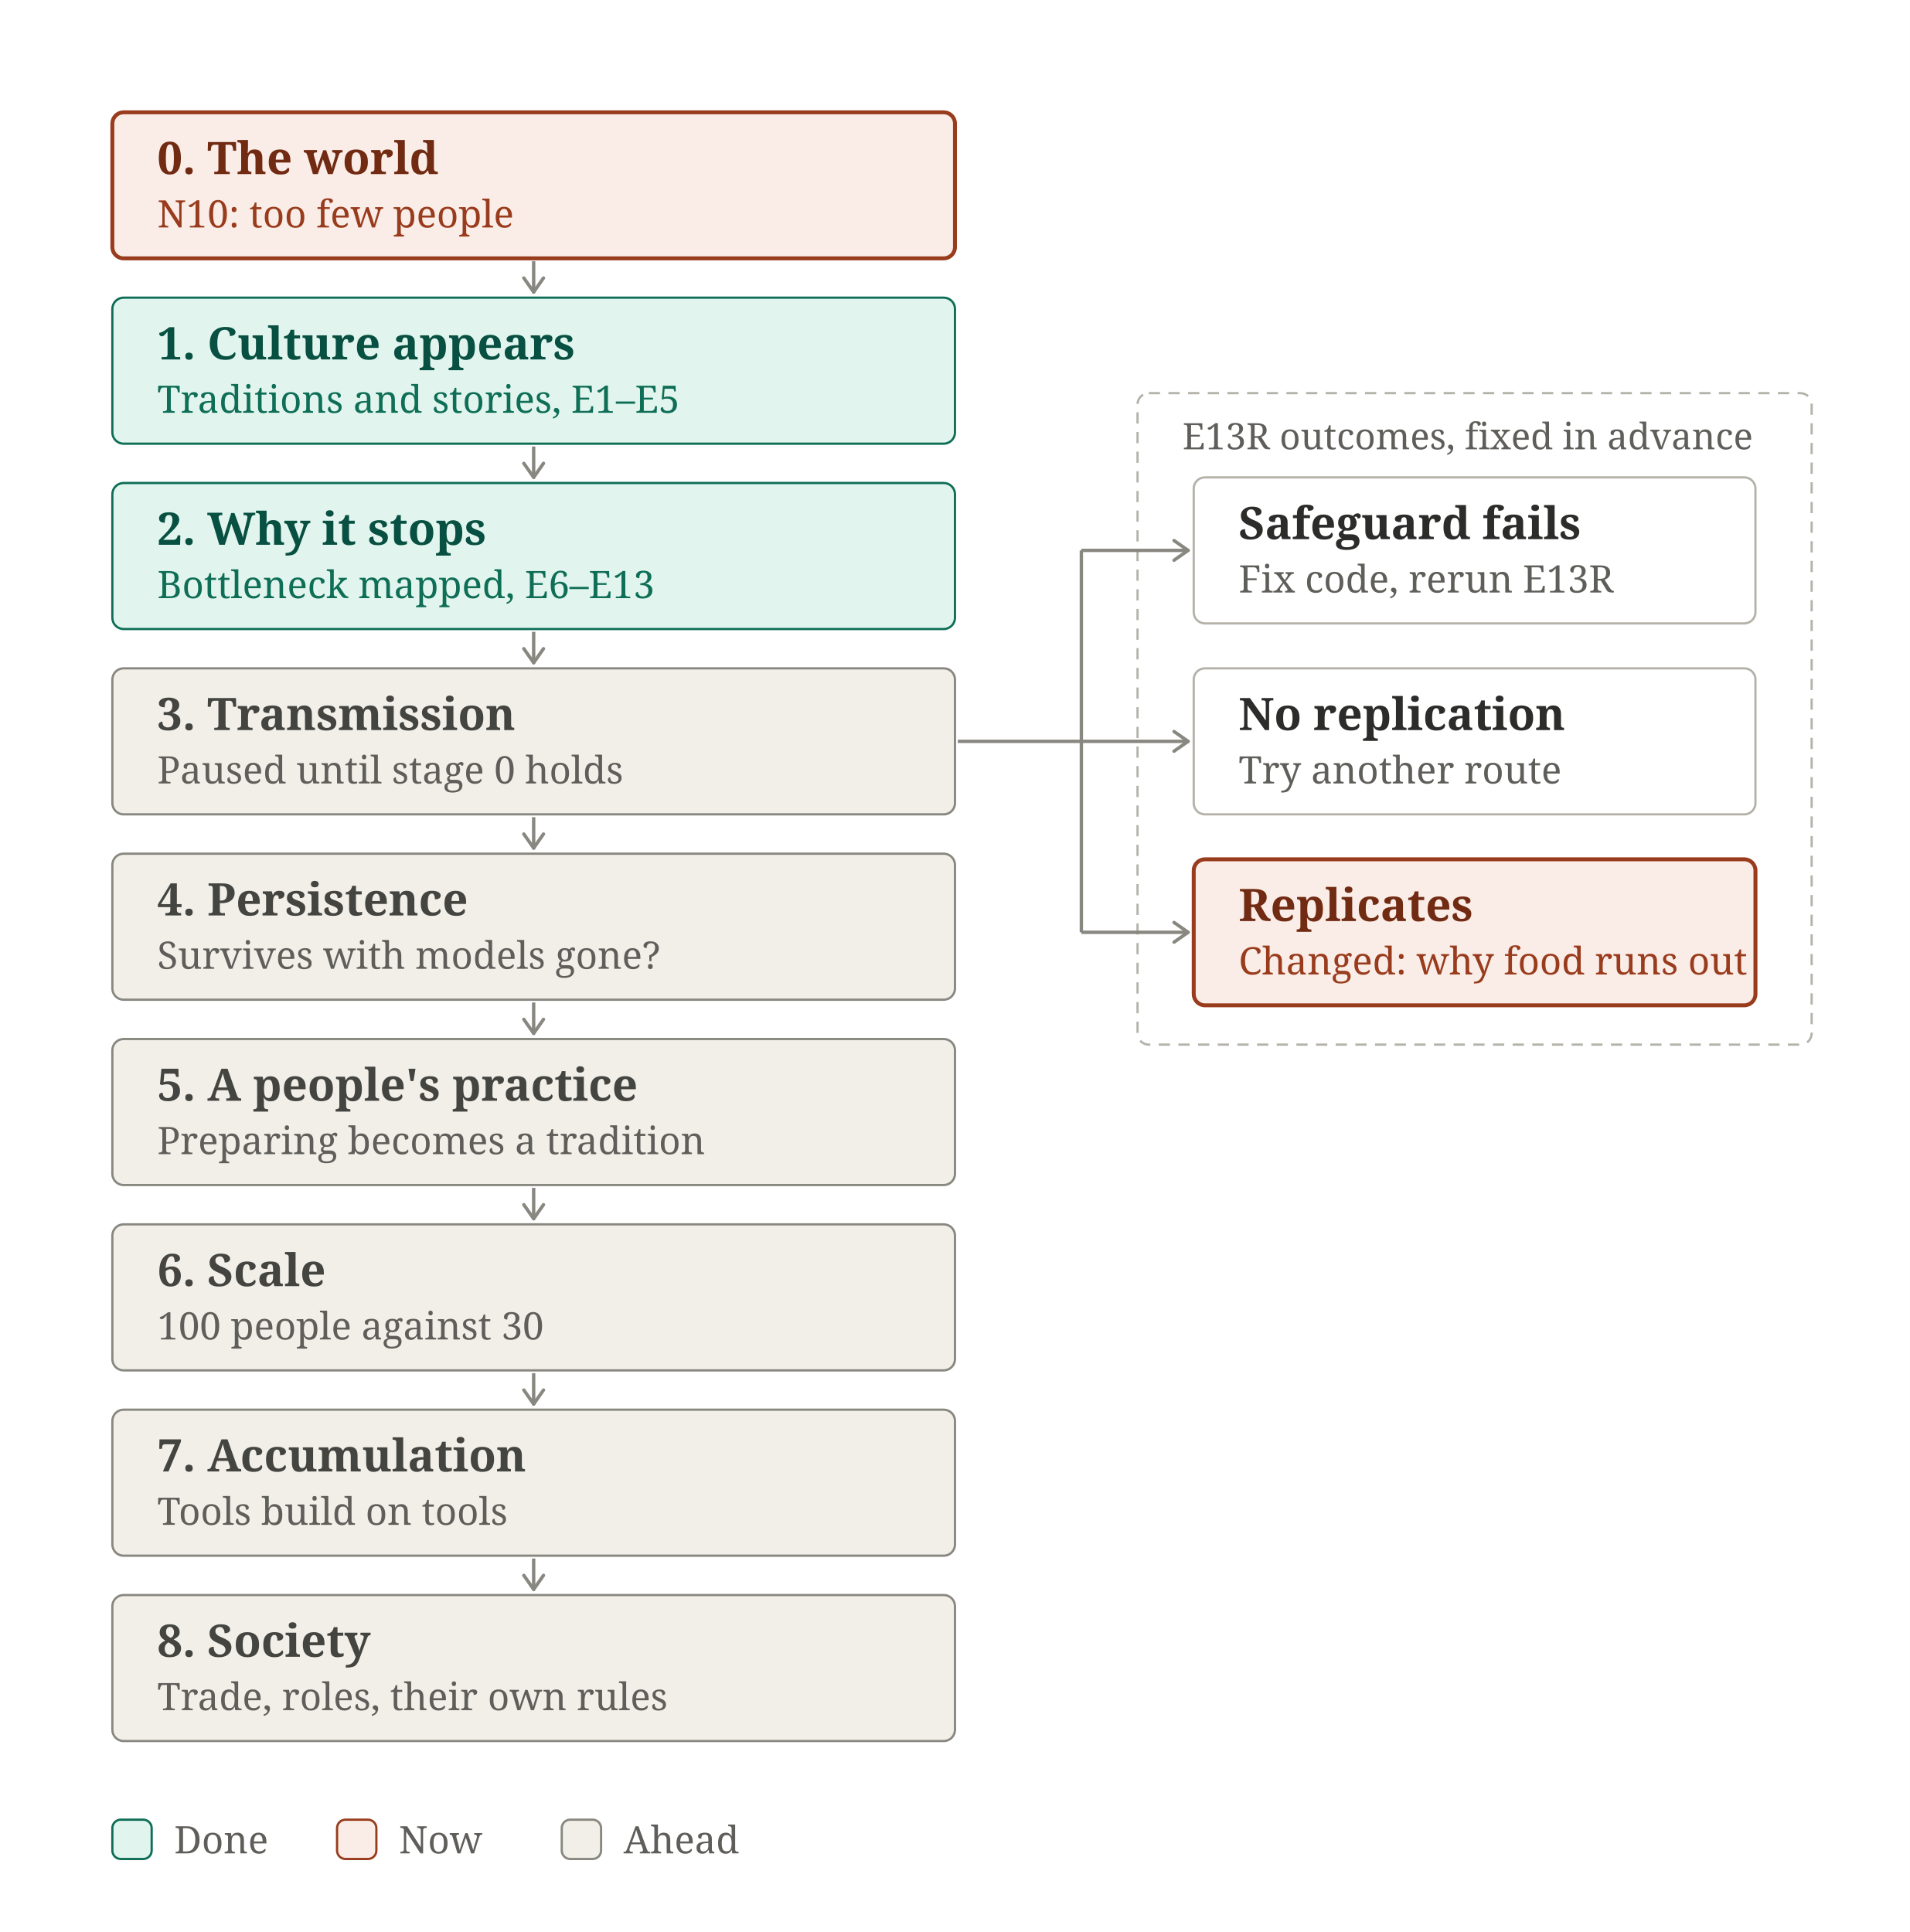
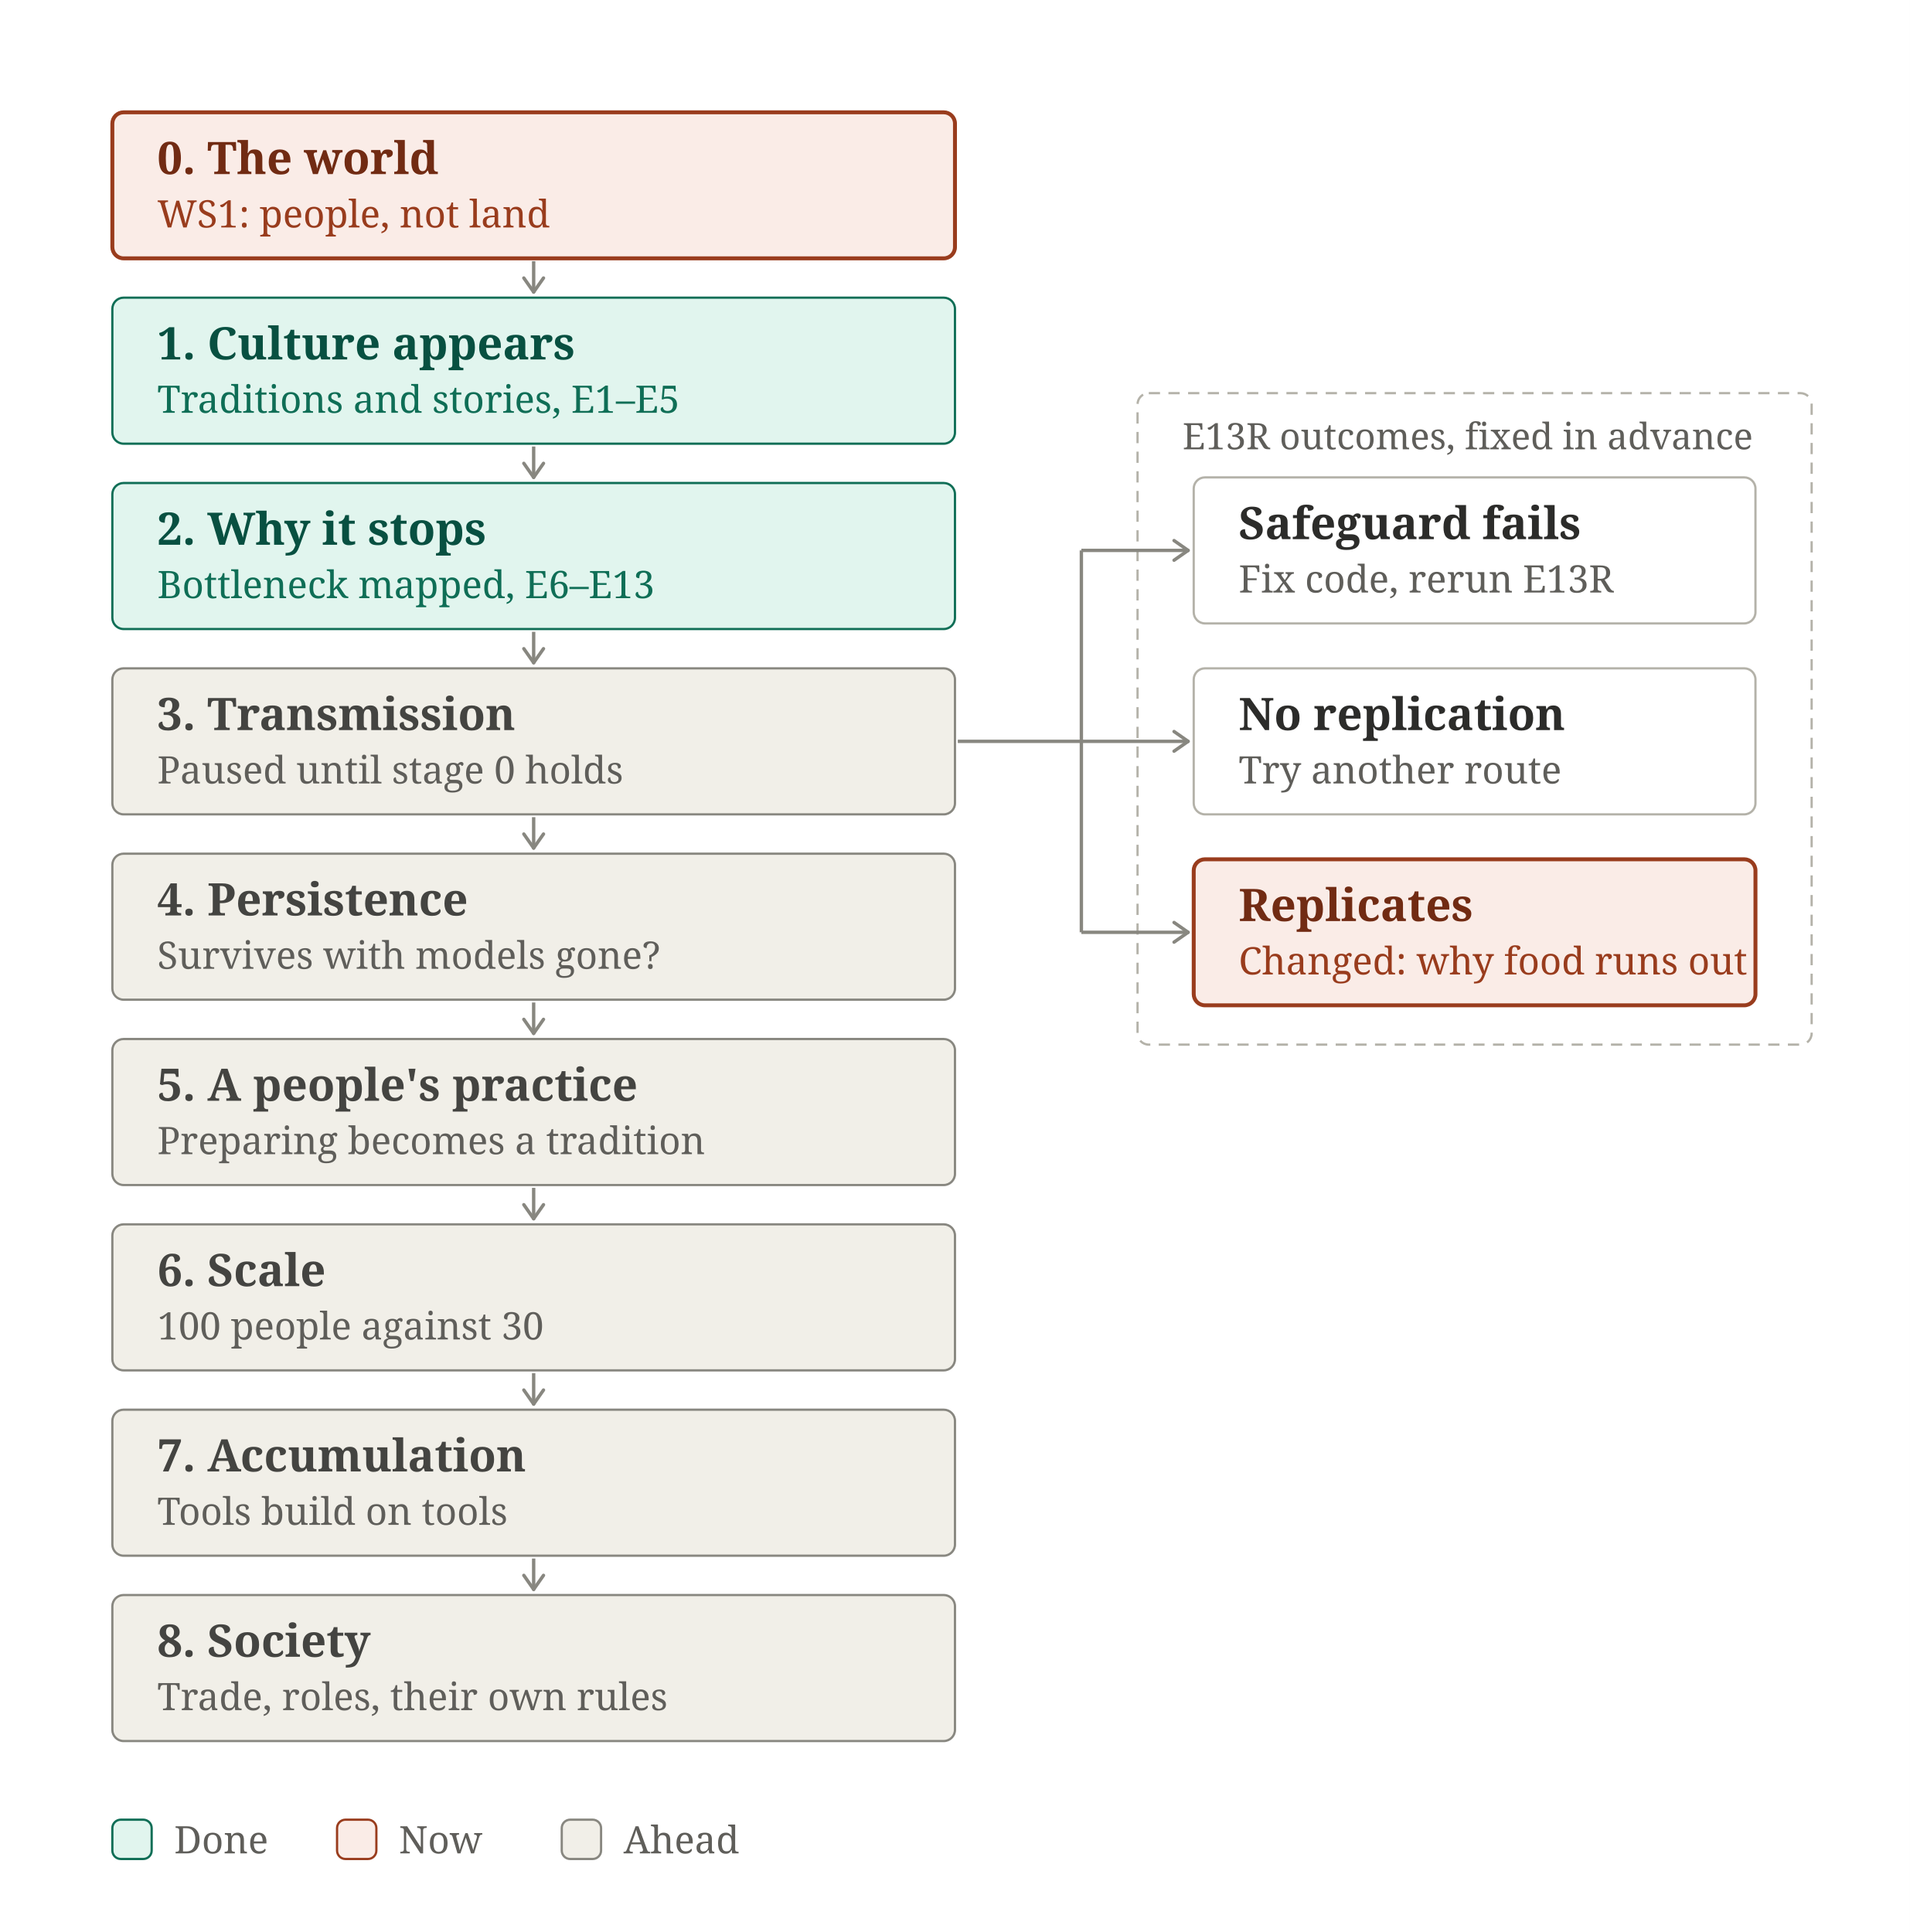
<svg xmlns="http://www.w3.org/2000/svg" width="680" height="688" viewBox="0 0 680 688" font-family="Garamond, Georgia, serif" role="img">
  <rect width="680" height="688" fill="#FFFFFF" />
  <rect x="405" y="140" width="240" height="232" rx="4" fill="none" stroke="#B4B2A9" stroke-width="0.8" stroke-dasharray="4 3" />
  <text x="421" y="160" font-size="13" fill="#5F5E5A">E13R outcomes, fixed in advance</text>
  <line x1="190" y1="93" x2="190" y2="104" stroke="#888780" stroke-width="1.2" />
  <line x1="186.5" y1="99.0" x2="190" y2="104" stroke="#888780" stroke-width="1.2" stroke-linecap="round" />
  <line x1="193.5" y1="99.0" x2="190" y2="104" stroke="#888780" stroke-width="1.2" stroke-linecap="round" />
  <line x1="190" y1="159" x2="190" y2="170" stroke="#888780" stroke-width="1.2" />
  <line x1="186.5" y1="165.0" x2="190" y2="170" stroke="#888780" stroke-width="1.2" stroke-linecap="round" />
  <line x1="193.5" y1="165.0" x2="190" y2="170" stroke="#888780" stroke-width="1.2" stroke-linecap="round" />
  <line x1="190" y1="225" x2="190" y2="236" stroke="#888780" stroke-width="1.2" />
  <line x1="186.5" y1="231.0" x2="190" y2="236" stroke="#888780" stroke-width="1.2" stroke-linecap="round" />
  <line x1="193.5" y1="231.0" x2="190" y2="236" stroke="#888780" stroke-width="1.2" stroke-linecap="round" />
  <line x1="190" y1="291" x2="190" y2="302" stroke="#888780" stroke-width="1.2" />
  <line x1="186.5" y1="297.0" x2="190" y2="302" stroke="#888780" stroke-width="1.2" stroke-linecap="round" />
  <line x1="193.5" y1="297.0" x2="190" y2="302" stroke="#888780" stroke-width="1.2" stroke-linecap="round" />
  <line x1="190" y1="357" x2="190" y2="368" stroke="#888780" stroke-width="1.2" />
  <line x1="186.5" y1="363.0" x2="190" y2="368" stroke="#888780" stroke-width="1.2" stroke-linecap="round" />
  <line x1="193.5" y1="363.0" x2="190" y2="368" stroke="#888780" stroke-width="1.2" stroke-linecap="round" />
  <line x1="190" y1="423" x2="190" y2="434" stroke="#888780" stroke-width="1.2" />
  <line x1="186.5" y1="429.0" x2="190" y2="434" stroke="#888780" stroke-width="1.2" stroke-linecap="round" />
  <line x1="193.5" y1="429.0" x2="190" y2="434" stroke="#888780" stroke-width="1.2" stroke-linecap="round" />
  <line x1="190" y1="489" x2="190" y2="500" stroke="#888780" stroke-width="1.2" />
  <line x1="186.5" y1="495.0" x2="190" y2="500" stroke="#888780" stroke-width="1.2" stroke-linecap="round" />
  <line x1="193.5" y1="495.0" x2="190" y2="500" stroke="#888780" stroke-width="1.2" stroke-linecap="round" />
  <line x1="190" y1="555" x2="190" y2="566" stroke="#888780" stroke-width="1.2" />
  <line x1="186.5" y1="561.0" x2="190" y2="566" stroke="#888780" stroke-width="1.2" stroke-linecap="round" />
  <line x1="193.5" y1="561.0" x2="190" y2="566" stroke="#888780" stroke-width="1.2" stroke-linecap="round" />
  <line x1="341" y1="264" x2="385" y2="264" stroke="#888780" stroke-width="1.2" />
  <line x1="385" y1="196" x2="385" y2="332" stroke="#888780" stroke-width="1.2" />
  <line x1="385" y1="196" x2="423" y2="196" stroke="#888780" stroke-width="1.2" />
  <line x1="418.0" y1="199.5" x2="423" y2="196" stroke="#888780" stroke-width="1.2" stroke-linecap="round" />
  <line x1="418.0" y1="192.5" x2="423" y2="196" stroke="#888780" stroke-width="1.2" stroke-linecap="round" />
  <line x1="385" y1="264" x2="423" y2="264" stroke="#888780" stroke-width="1.2" />
  <line x1="418.0" y1="267.5" x2="423" y2="264" stroke="#888780" stroke-width="1.2" stroke-linecap="round" />
  <line x1="418.0" y1="260.5" x2="423" y2="264" stroke="#888780" stroke-width="1.2" stroke-linecap="round" />
  <line x1="385" y1="332" x2="423" y2="332" stroke="#888780" stroke-width="1.2" />
  <line x1="418.0" y1="335.5" x2="423" y2="332" stroke="#888780" stroke-width="1.2" stroke-linecap="round" />
  <line x1="418.0" y1="328.5" x2="423" y2="332" stroke="#888780" stroke-width="1.2" stroke-linecap="round" />
  <rect x="40" y="40" width="300" height="52" rx="4" fill="#FAECE7" stroke="#993C1D" stroke-width="1.4" />
  <text x="56" y="62" font-size="16" font-weight="bold" fill="#712B13">0. The world</text>
-   <text x="56" y="81" font-size="13.5" fill="#993C1D">N10: too few people</text>
+   <text x="56" y="81" font-size="13.5" fill="#993C1D">WS1: people, not land</text>
  <rect x="40" y="106" width="300" height="52" rx="4" fill="#E1F5EE" stroke="#0F6E56" stroke-width="0.8" />
  <text x="56" y="128" font-size="16" font-weight="bold" fill="#085041">1. Culture appears</text>
  <text x="56" y="147" font-size="13.5" fill="#0F6E56">Traditions and stories, E1–E5</text>
  <rect x="40" y="172" width="300" height="52" rx="4" fill="#E1F5EE" stroke="#0F6E56" stroke-width="0.8" />
  <text x="56" y="194" font-size="16" font-weight="bold" fill="#085041">2. Why it stops</text>
  <text x="56" y="213" font-size="13.5" fill="#0F6E56">Bottleneck mapped, E6–E13</text>
  <rect x="40" y="238" width="300" height="52" rx="4" fill="#F1EFE8" stroke="#888780" stroke-width="0.8" />
  <text x="56" y="260" font-size="16" font-weight="bold" fill="#444441">3. Transmission</text>
  <text x="56" y="279" font-size="13.5" fill="#5F5E5A">Paused until stage 0 holds</text>
  <rect x="40" y="304" width="300" height="52" rx="4" fill="#F1EFE8" stroke="#888780" stroke-width="0.8" />
  <text x="56" y="326" font-size="16" font-weight="bold" fill="#444441">4. Persistence</text>
  <text x="56" y="345" font-size="13.5" fill="#5F5E5A">Survives with models gone?</text>
  <rect x="40" y="370" width="300" height="52" rx="4" fill="#F1EFE8" stroke="#888780" stroke-width="0.8" />
  <text x="56" y="392" font-size="16" font-weight="bold" fill="#444441">5. A people's practice</text>
  <text x="56" y="411" font-size="13.5" fill="#5F5E5A">Preparing becomes a tradition</text>
  <rect x="40" y="436" width="300" height="52" rx="4" fill="#F1EFE8" stroke="#888780" stroke-width="0.8" />
  <text x="56" y="458" font-size="16" font-weight="bold" fill="#444441">6. Scale</text>
  <text x="56" y="477" font-size="13.5" fill="#5F5E5A">100 people against 30</text>
  <rect x="40" y="502" width="300" height="52" rx="4" fill="#F1EFE8" stroke="#888780" stroke-width="0.8" />
  <text x="56" y="524" font-size="16" font-weight="bold" fill="#444441">7. Accumulation</text>
  <text x="56" y="543" font-size="13.5" fill="#5F5E5A">Tools build on tools</text>
  <rect x="40" y="568" width="300" height="52" rx="4" fill="#F1EFE8" stroke="#888780" stroke-width="0.8" />
  <text x="56" y="590" font-size="16" font-weight="bold" fill="#444441">8. Society</text>
  <text x="56" y="609" font-size="13.5" fill="#5F5E5A">Trade, roles, their own rules</text>
  <rect x="425" y="170" width="200" height="52" rx="4" fill="#FFFFFF" stroke="#B4B2A9" stroke-width="0.8" />
  <text x="441" y="192" font-size="16" font-weight="bold" fill="#2C2C2A">Safeguard fails</text>
  <text x="441" y="211" font-size="13.5" fill="#5F5E5A">Fix code, rerun E13R</text>
  <rect x="425" y="238" width="200" height="52" rx="4" fill="#FFFFFF" stroke="#B4B2A9" stroke-width="0.8" />
  <text x="441" y="260" font-size="16" font-weight="bold" fill="#2C2C2A">No replication</text>
  <text x="441" y="279" font-size="13.5" fill="#5F5E5A">Try another route</text>
  <rect x="425" y="306" width="200" height="52" rx="4" fill="#FAECE7" stroke="#993C1D" stroke-width="1.4" />
  <text x="441" y="328" font-size="16" font-weight="bold" fill="#712B13">Replicates</text>
  <text x="441" y="347" font-size="13.5" fill="#993C1D">Changed: why food runs out</text>
  <rect x="40" y="648" width="14" height="14" rx="3" fill="#E1F5EE" stroke="#0F6E56" stroke-width="0.8" />
  <text x="62" y="660" font-size="13.5" fill="#5F5E5A">Done</text>
  <rect x="120" y="648" width="14" height="14" rx="3" fill="#FAECE7" stroke="#993C1D" stroke-width="0.8" />
  <text x="142" y="660" font-size="13.5" fill="#5F5E5A">Now</text>
  <rect x="200" y="648" width="14" height="14" rx="3" fill="#F1EFE8" stroke="#888780" stroke-width="0.8" />
  <text x="222" y="660" font-size="13.5" fill="#5F5E5A">Ahead</text>
</svg>
